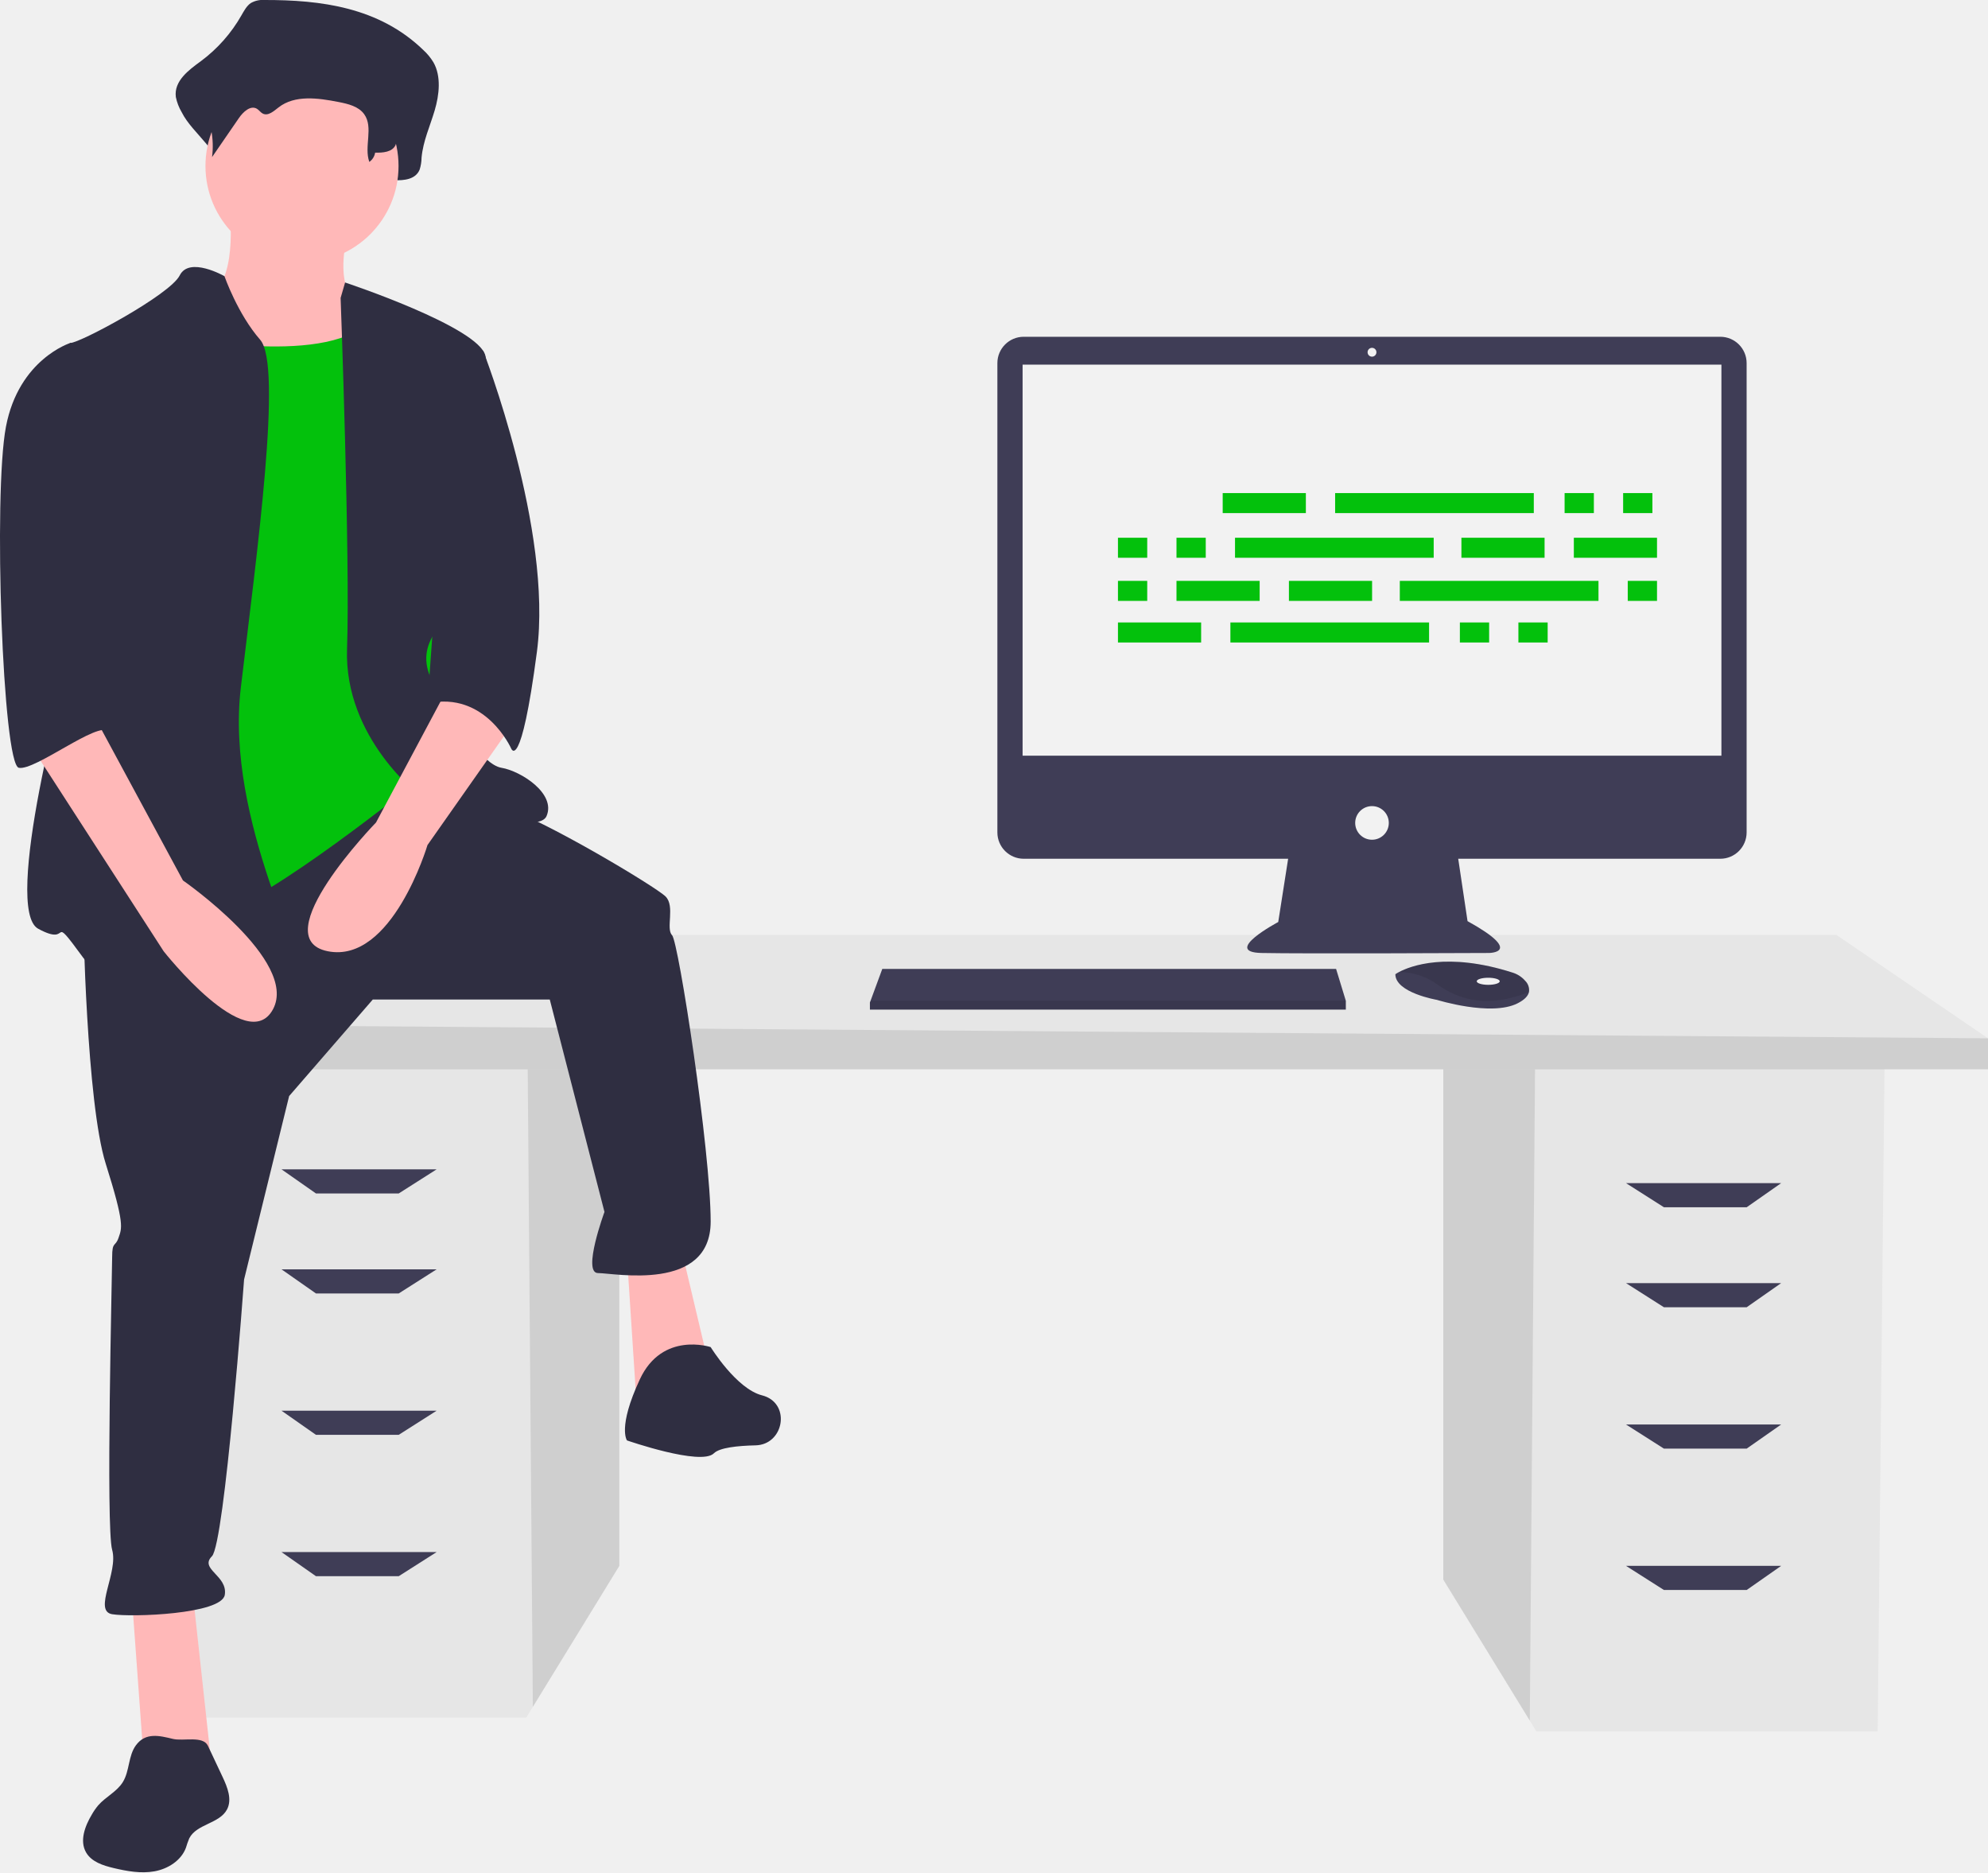
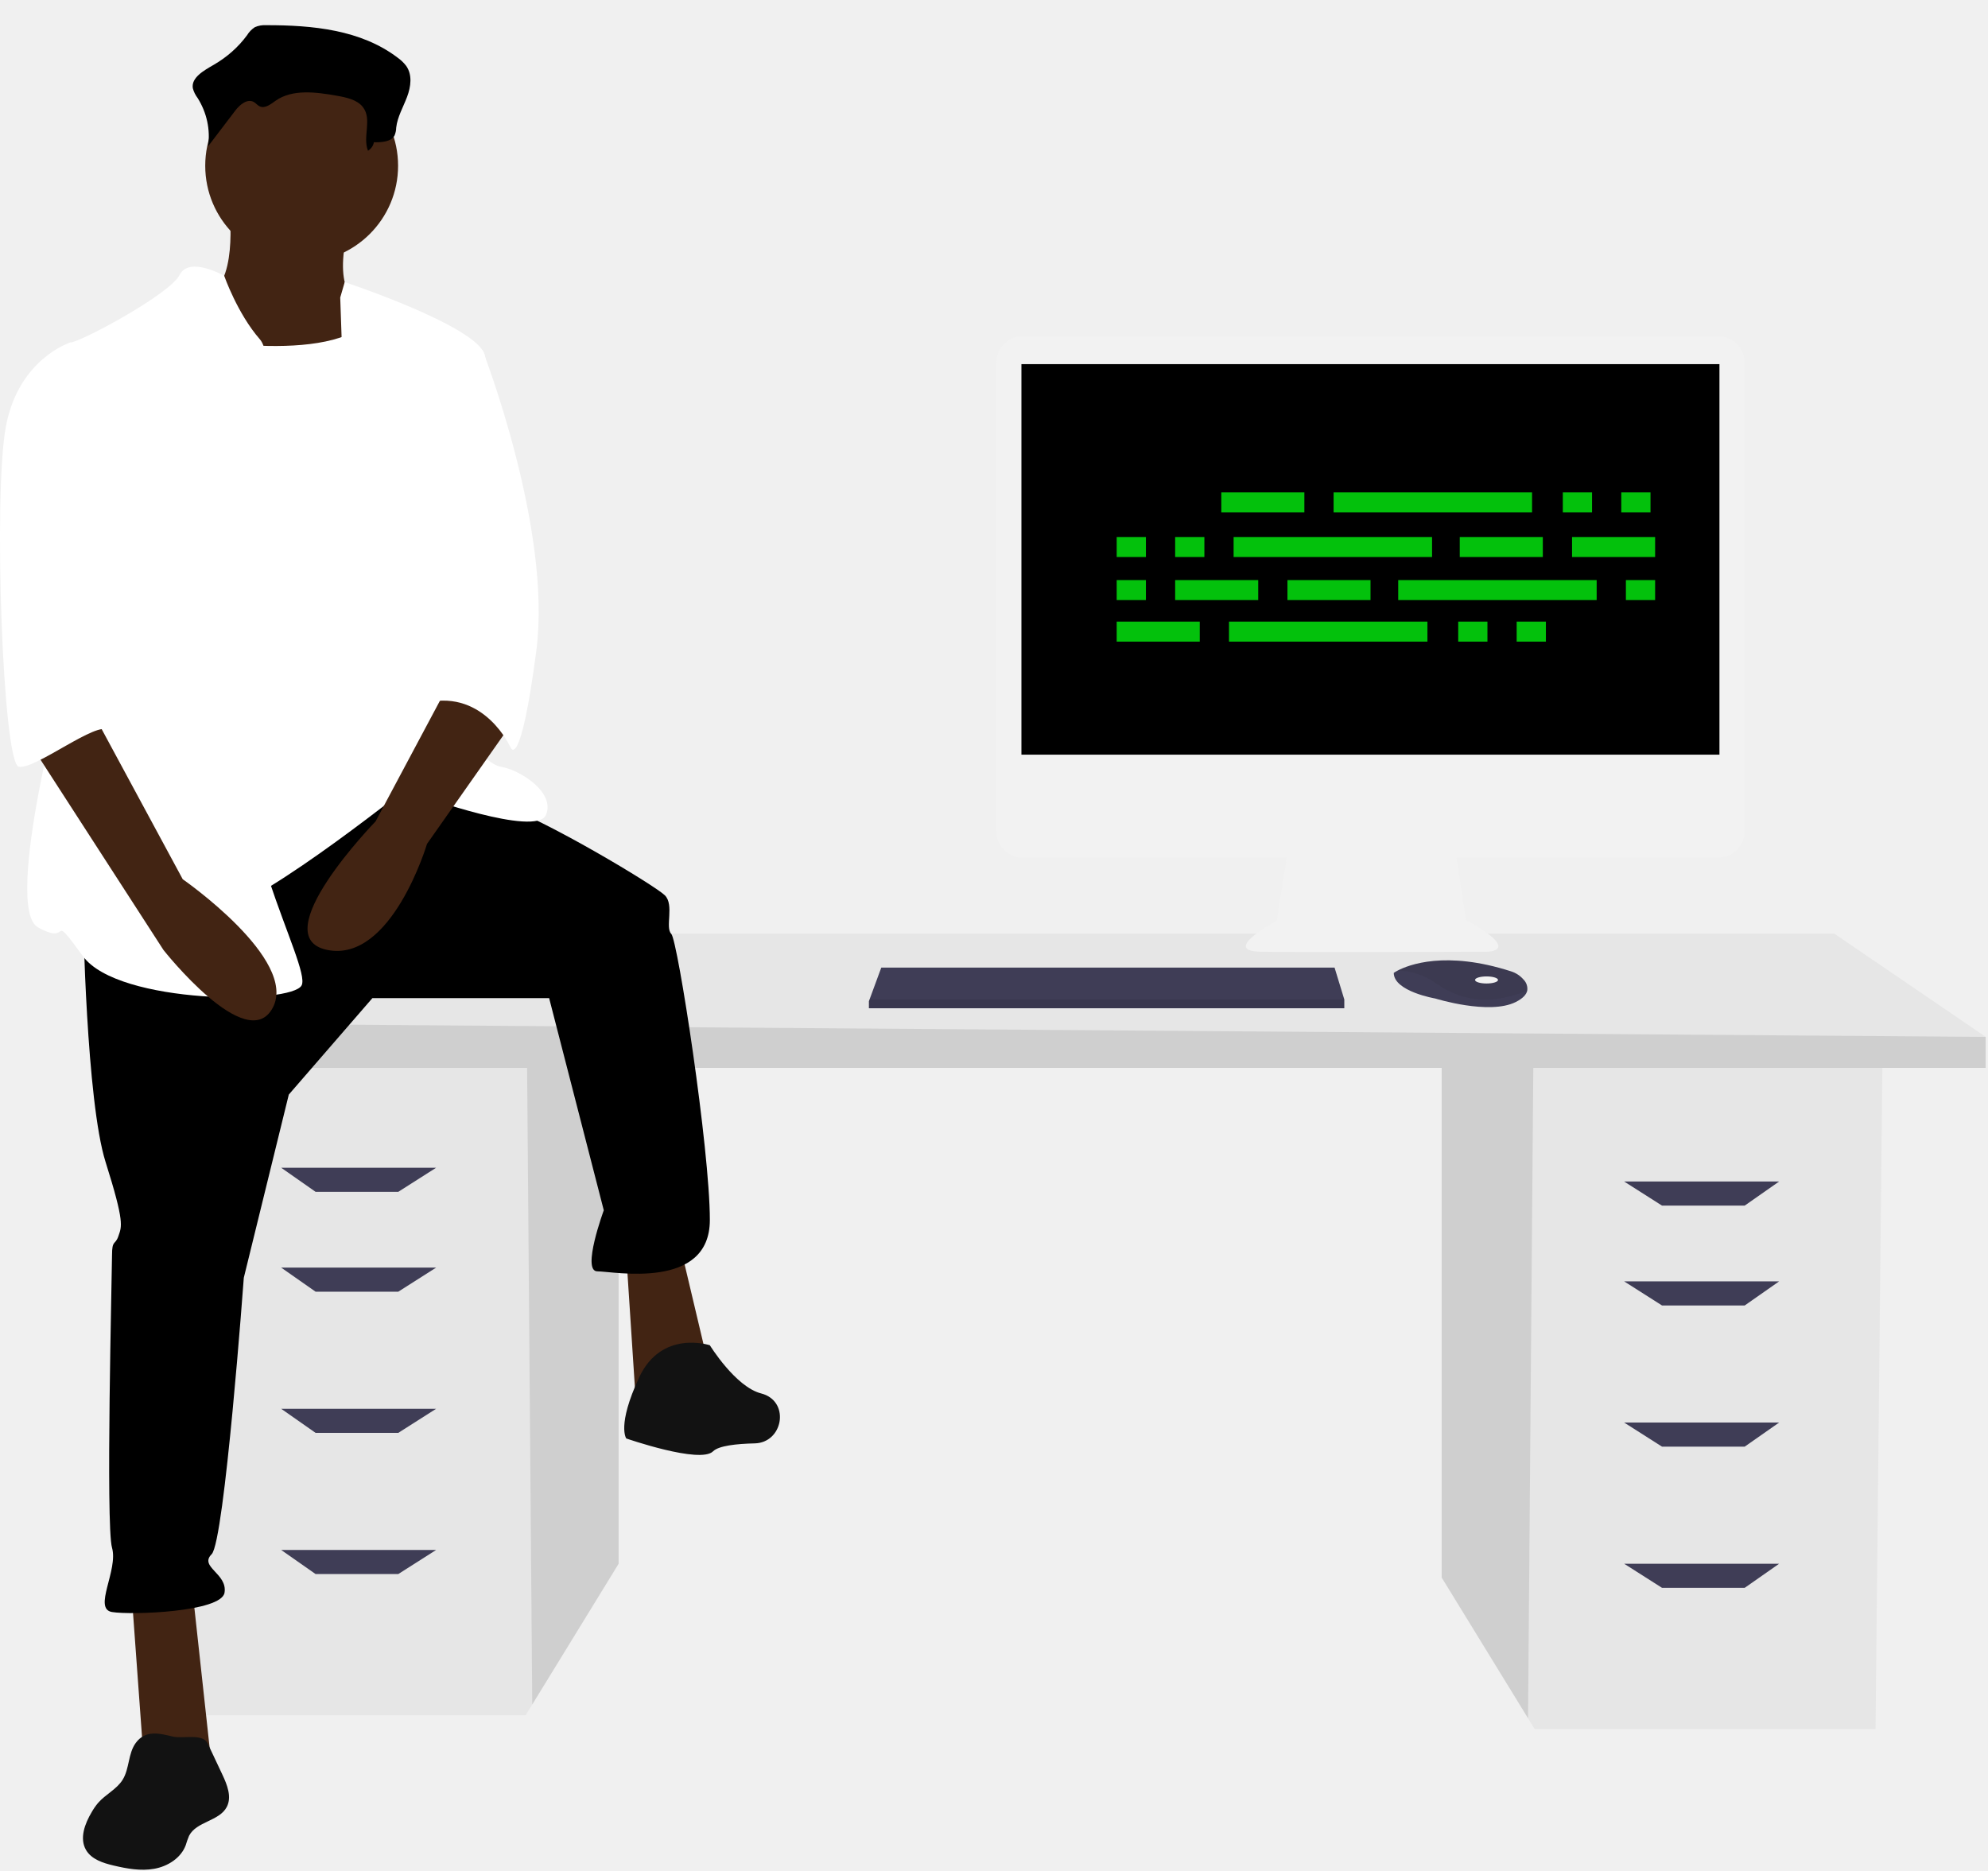
- <svg xmlns="http://www.w3.org/2000/svg" data-name="Layer 1" width="711.188" height="669.683" viewBox="0 0 711.188 669.683">
-   <polygon points="516.326 380.018 516.326 565.013 547.27 615.443 549.625 619.279 671.722 619.279 674.189 380.018 516.326 380.018" fill="#e6e6e6" />
-   <polygon points="516.326 380.018 516.326 565.013 547.27 615.443 549.169 380.018 516.326 380.018" opacity="0.1" />
-   <polygon points="221.566 375.084 221.566 560.08 190.622 610.51 188.267 614.345 66.17 614.345 63.703 375.084 221.566 375.084" fill="#e6e6e6" />
-   <polygon points="221.566 375.084 221.566 560.08 190.622 610.51 188.723 375.084 221.566 375.084" opacity="0.1" />
-   <polygon points="711.188 371.385 711.188 382.484 47.67 382.484 47.67 366.451 109.335 334.385 656.923 334.385 711.188 371.385" fill="#e6e6e6" />
-   <polygon points="711.188 371.385 711.188 382.484 47.67 382.484 47.67 366.451 711.188 371.385" opacity="0.1" />
-   <polygon points="142.635 426.883 113.035 426.883 100.702 418.25 156.201 418.25 142.635 426.883" fill="#3f3d56" />
-   <polygon points="142.635 462.649 113.035 462.649 100.702 454.016 156.201 454.016 142.635 462.649" fill="#3f3d56" />
-   <polygon points="142.635 513.215 113.035 513.215 100.702 504.581 156.201 504.581 142.635 513.215" fill="#3f3d56" />
-   <polygon points="142.635 563.78 113.035 563.78 100.702 555.147 156.201 555.147 142.635 563.78" fill="#3f3d56" />
-   <polygon points="595.257 431.816 624.857 431.816 637.19 423.183 581.691 423.183 595.257 431.816" fill="#3f3d56" />
-   <polygon points="595.257 467.582 624.857 467.582 637.19 458.949 581.691 458.949 595.257 467.582" fill="#3f3d56" />
-   <polygon points="595.257 518.148 624.857 518.148 637.19 509.515 581.691 509.515 595.257 518.148" fill="#3f3d56" />
-   <polygon points="595.257 568.713 624.857 568.713 637.19 560.08 581.691 560.08 595.257 568.713" fill="#3f3d56" />
-   <path d="M859.82,235.615H610.634a9.423,9.423,0,0,0-9.424,9.424V412.897a9.423,9.423,0,0,0,9.424,9.424h94.593l-3.544,22.626s-20.253,10.759-6.013,11.076,81.328,0,81.328,0,12.974,0-7.595-11.392l-3.334-22.31h93.75a9.423,9.423,0,0,0,9.424-9.424V245.039A9.423,9.423,0,0,0,859.82,235.615Z" transform="translate(-244.406 -115.1587)" fill="#3f3d56" />
-   <rect x="365.823" y="130.424" width="249.996" height="139.871" fill="#f2f2f2" />
-   <circle cx="490.821" cy="125.994" r="1.582" fill="#f2f2f2" />
-   <circle cx="490.821" cy="294.346" r="6.013" fill="#f2f2f2" />
-   <polygon points="481.452 357.952 481.452 361.117 311.202 361.117 311.202 358.585 311.436 357.952 315.632 346.56 477.971 346.56 481.452 357.952" fill="#3f3d56" />
-   <path d="M791.376,470.013c-.31,1.326-1.481,2.725-4.127,4.047-9.493,4.747-28.797-1.266-28.797-1.266s-14.873-2.532-14.873-9.177a11.866,11.866,0,0,1,1.304-.775c3.991-2.112,17.225-7.322,40.691.221a9.786,9.786,0,0,1,4.46,2.923A4.667,4.667,0,0,1,791.376,470.013Z" transform="translate(-244.406 -115.1587)" fill="#3f3d56" />
-   <path d="M791.376,470.013c-11.62,4.452-21.977,4.785-32.607-2.598a23.343,23.343,0,0,0-13.886-4.573c3.991-2.112,17.225-7.322,40.691.221a9.786,9.786,0,0,1,4.46,2.923A4.667,4.667,0,0,1,791.376,470.013Z" transform="translate(-244.406 -115.1587)" opacity="0.1" />
-   <ellipse cx="532.4" cy="350.99" rx="4.114" ry="1.266" fill="#f2f2f2" />
-   <polygon points="481.452 357.952 481.452 361.117 311.202 361.117 311.202 358.585 311.436 357.952 481.452 357.952" opacity="0.1" />
-   <path d="M339.068,115.159a8.554,8.554,0,0,0-4.961,1.108c-1.476,1.011-2.406,2.782-3.356,4.429a52.986,52.986,0,0,1-14.434,16.305c-4.289,3.142-9.742,7.06-9.008,12.853a17.372,17.372,0,0,0,2.091,5.426c3.957,7.987,14.754,14.159,13.692,23.273,3.931-6.581-1.327-9.835,2.604-16.416,1.872-3.134,5.124-6.672,7.951-4.704.946.659,1.568,1.841,2.553,2.419,2.351,1.38,4.853-1.258,6.934-3.126,7.177-6.443,17.383-4.755,26.314-2.747,4.216.948,8.847,2.191,11.34,6.221,3.277,5.298-3.113,11.02-4.728,17.01a3.264,3.264,0,0,0,3.503,4.062c2.68-.264,5.854-.481,6.013-1.657,3.372.12,7.503-.262,8.947-3.772a14.762,14.762,0,0,0,.693-4.293c.53-5.897,3.033-11.277,4.691-16.89s2.379-12.191-.419-17.167a19.864,19.864,0,0,0-3.666-4.456C379.94,117.67,359.063,115.136,339.068,115.159Z" transform="translate(-244.406 -115.1587)" fill="#2f2e41" />
-   <path d="M326.544,190.064s3.453,28.778-9.209,31.081,11.511,41.441,11.511,41.441l57.557,6.907-13.814-46.045s-9.209-3.453-3.453-26.476S326.544,190.064,326.544,190.064Z" transform="translate(-244.406 -115.1587)" fill="#ffb8b8" />
-   <polygon points="47.028 569.318 51.633 632.631 75.806 632.631 68.9 569.318 47.028 569.318" fill="#ffb8b8" />
-   <polygon points="224.303 449.6 227.756 502.552 254.233 491.041 243.872 447.298 224.303 449.6" fill="#ffb8b8" />
-   <path d="M274.167,442.738s1.151,66.766,8.058,88.637,5.756,23.023,4.605,26.476-2.302,1.151-2.302,6.907-2.302,96.695,0,104.753-6.907,21.872,0,23.023,39.139,0,40.29-6.907-9.209-9.209-4.605-13.814,11.511-98.998,11.511-98.998l16.116-65.615,29.93-34.534H441.082l19.569,75.975s-8.058,21.872-2.302,21.872,40.29,6.907,40.29-18.418S487.127,451.947,484.825,449.645s1.151-10.36-2.302-13.814-43.743-27.627-58.708-32.232S387.857,393.515,387.857,393.515Z" transform="translate(-244.406 -115.1587)" fill="#2f2e41" />
-   <path d="M498.639,596.991s-17.267-5.756-25.325,11.511-4.605,21.872-4.605,21.872,26.476,9.209,31.081,4.605c2.003-2.003,8.365-2.699,14.913-2.846,9.973-.224,12.626-14.333,3.207-17.619q-.421-.147-.853-.255C507.848,611.955,498.639,596.991,498.639,596.991Z" transform="translate(-244.406 -115.1587)" fill="#2f2e41" />
-   <circle cx="108.038" cy="59.365" r="34.534" fill="#ffb8b8" />
-   <path d="M307.55,235.534s56.406,11.511,70.219-6.907,19.569,51.801,19.569,51.801l6.907,73.673-10.36,40.29s-54.103,43.743-71.37,47.197-43.743,5.756-43.743,5.756,8.058-127.776,8.058-130.078S307.55,235.534,307.55,235.534Z" transform="translate(-244.406 -115.1587)" fill="#03c10c" />
-   <path d="M324.704,213.945s-12.55-7.189-16.003-.282S273.016,237.836,269.562,237.836s6.907,95.544,2.302,107.056S245.389,440.436,258.051,447.343s3.453-6.907,16.116,10.36,74.824,17.267,78.277,10.36-27.627-58.708-21.872-107.056,14.965-115.114,6.907-124.323S324.704,213.945,324.704,213.945Z" transform="translate(-244.406 -115.1587)" fill="#2f2e41" />
-   <path d="M366.258,221.72l1.603-5.518s47.895,15.878,50.198,26.238,1.151,82.882-6.907,88.637-19.569,14.965-11.511,28.778,17.267,28.778,24.174,29.93,19.569,9.209,16.116,17.267-44.894-6.907-44.894-6.907-27.627-20.72-26.476-52.952S366.258,221.72,366.258,221.72Z" transform="translate(-244.406 -115.1587)" fill="#2f2e41" />
-   <path d="M406.548,357.554l-27.627,51.801s-40.29,41.441-17.267,46.045,35.685-37.987,35.685-37.987l29.93-42.592Z" transform="translate(-244.406 -115.1587)" fill="#ffb8b8" />
-   <path d="M340.75,124.195a7.838,7.838,0,0,0-4.039.783,9.413,9.413,0,0,0-2.732,3.131,39.773,39.773,0,0,1-11.75,11.524c-3.491,2.221-7.93,4.99-7.333,9.084a11.359,11.359,0,0,0,1.702,3.835,30.163,30.163,0,0,1,3.665,18.801l9.6-13.954c1.524-2.215,4.171-4.715,6.472-3.324.77.466,1.276,1.301,2.078,1.71,1.914.975,3.95-.889,5.644-2.21,5.842-4.554,14.15-3.361,21.421-1.942,3.432.67,7.202,1.549,9.231,4.397,3.372,4.733-.149,11.572,1.819,17.04a5.023,5.023,0,0,0,2.079-3.317c2.745.085,6.107-.185,7.283-2.666a9.188,9.188,0,0,0,.564-3.034c.432-4.168,2.469-7.971,3.819-11.938s1.937-8.616-.341-12.133a14.681,14.681,0,0,0-2.984-3.149C374.022,125.97,357.027,124.178,340.75,124.195Z" transform="translate(-244.406 -115.1587)" fill="#2f2e41" />
-   <path d="M406.548,237.836l10.725,2.847s24.96,63.919,19.204,107.662-9.209,34.534-9.209,34.534-9.209-20.72-29.93-16.116Z" transform="translate(-244.406 -115.1587)" fill="#2f2e41" />
-   <path d="M293.029,739.422c-2.776,3.772-2.219,9.165-4.678,13.151-2.131,3.455-6.148,5.267-8.814,8.329a22.326,22.326,0,0,0-2.266,3.26c-2.473,4.143-4.483,9.452-2.048,13.616,1.959,3.35,6.078,4.66,9.855,5.552,4.774,1.128,9.734,2.031,14.564,1.169s9.549-3.819,11.271-8.412a32.5,32.5,0,0,1,1.205-3.401c2.617-5.153,10.827-5.209,13.506-10.33,1.875-3.584.151-7.916-1.571-11.576l-5.261-11.177c-1.746-3.709-8.824-1.576-12.513-2.465C301.465,735.978,296.491,734.701,293.029,739.422Z" transform="translate(-244.406 -115.1587)" fill="#2f2e41" />
-   <path d="M254.598,380.577l48.348,74.824s29.93,37.987,39.139,20.72-32.232-46.045-32.232-46.045L278.772,372.519Z" transform="translate(-244.406 -115.1587)" fill="#ffb8b8" />
-   <path d="M278.772,240.138,269.562,237.836s-18.418,5.756-23.023,29.93-1.151,120.869,4.605,122.02,28.427-16.837,32.056-13.023-7.882-15.756-4.429-26.116S278.772,240.138,278.772,240.138Z" transform="translate(-244.406 -115.1587)" fill="#2f2e41" />
-   <g id="f3c2397c-d780-4cc6-97d8-1503d8277a2c" data-name="Group 13">
-     <rect id="ad41612f-86f7-46b2-a964-3a5da7bcf3cf" data-name="Rectangle 55" x="437.407" y="176.363" width="29.752" height="7.163" fill="#03c10c" />
-     <rect id="b9a0b375-cc2a-4c59-8850-661af54e4f62" data-name="Rectangle 56" x="559.722" y="176.363" width="10.468" height="7.163" fill="#03c10c" />
-     <rect id="e174c2ab-9bc5-41ec-b37c-b06fbf8a9878" data-name="Rectangle 57" x="580.659" y="176.363" width="10.468" height="7.163" fill="#03c10c" />
-     <rect id="ba2479ac-4c7d-43b4-a028-73b1e20e4002" data-name="Rectangle 58" x="477.628" y="176.363" width="71.075" height="7.163" fill="#03c10c" />
-     <rect id="ac60ef86-00f2-480b-8171-28b6fdfc1958" data-name="Rectangle 59" x="399.941" y="222.644" width="29.752" height="7.163" fill="#03c10c" />
-     <rect id="b3d8298d-cd65-487a-8b19-4cee946356e7" data-name="Rectangle 60" x="522.256" y="222.644" width="10.468" height="7.163" fill="#03c10c" />
-     <rect id="ed27f15f-f0c4-4569-8330-a6688f8e356c" data-name="Rectangle 61" x="543.193" y="222.644" width="10.468" height="7.163" fill="#03c10c" />
-     <rect id="f685c005-adaf-4d60-acda-005b037d82a6" data-name="Rectangle 62" x="440.162" y="222.644" width="71.075" height="7.163" fill="#03c10c" />
-     <rect id="eca7c7fc-83f8-48ca-a588-6606db47af3f" data-name="Rectangle 63" x="522.807" y="192.341" width="29.752" height="7.163" fill="#03c10c" />
-     <rect id="a71b5b2f-f8b9-481d-a301-5e3357e5fe42" data-name="Rectangle 64" x="563.028" y="192.341" width="29.752" height="7.163" fill="#03c10c" />
-     <rect id="abb3a25a-f854-41fc-8391-e6ad9fbe2417" data-name="Rectangle 66" x="399.941" y="192.341" width="10.468" height="7.163" fill="#03c10c" />
-     <rect id="add2b425-b775-4eb5-9c25-8c4c14f957c9" data-name="Rectangle 67" x="420.878" y="192.341" width="10.468" height="7.163" fill="#03c10c" />
-     <rect id="b7159612-3b84-4b0b-a885-612eaab04c06" data-name="Rectangle 68" x="441.815" y="192.341" width="71.075" height="7.163" fill="#03c10c" />
-     <rect id="edfc7301-4de5-47dc-80e2-1ae2da982d6d" data-name="Rectangle 69" x="461.099" y="207.768" width="29.752" height="7.163" fill="#03c10c" />
-     <rect id="e1009f91-6275-4375-80fa-0d778e331fdc" data-name="Rectangle 70" x="420.878" y="207.768" width="29.752" height="7.163" fill="#03c10c" />
-     <rect id="a060fb9f-1f1a-4862-9a69-16dd49199e18" data-name="Rectangle 71" x="399.941" y="207.768" width="10.468" height="7.163" fill="#03c10c" />
-     <rect id="b6754d5f-104f-449c-b9a9-cf9ac82bf5fe" data-name="Rectangle 73" x="582.312" y="207.768" width="10.468" height="7.163" fill="#03c10c" />
-     <rect id="e6ed1ccd-2cfd-450f-a339-07df3a1ee6bb" data-name="Rectangle 74" x="500.768" y="207.768" width="71.075" height="7.163" fill="#03c10c" />
+ <svg xmlns="http://www.w3.org/2000/svg" width="712" height="670" viewBox="0 0 712 670" fill="none">
+   <g clip-path="url(#clip0_1_2)">
+     <path d="M516.326 380.018V565.013L547.27 615.443L549.625 619.279H671.722L674.189 380.018H516.326Z" fill="#E6E6E6" />
+     <path opacity="0.1" d="M516.326 380.018V565.013L547.27 615.443L549.169 380.018H516.326Z" fill="black" />
+     <path d="M221.566 375.084V560.08L190.622 610.51L188.267 614.345H66.17L63.703 375.084H221.566Z" fill="#E6E6E6" />
+     <path opacity="0.1" d="M221.566 375.084V560.08L190.622 610.51L188.723 375.084H221.566Z" fill="black" />
+     <path d="M711.188 371.385V382.484H47.67V366.451L109.335 334.385H656.923L711.188 371.385Z" fill="#E6E6E6" />
+     <path opacity="0.1" d="M711.188 371.385V382.484H47.67V366.451L711.188 371.385Z" fill="black" />
+     <path d="M142.635 426.883H113.035L100.702 418.25H156.201L142.635 426.883Z" fill="#3F3D56" />
+     <path d="M142.635 462.649H113.035L100.702 454.016H156.201L142.635 462.649Z" fill="#3F3D56" />
+     <path d="M142.635 513.215H113.035L100.702 504.581H156.201L142.635 513.215Z" fill="#3F3D56" />
+     <path d="M142.635 563.78H113.035L100.702 555.147H156.201L142.635 563.78Z" fill="#3F3D56" />
+     <path d="M595.257 431.816H624.857L637.19 423.183H581.691L595.257 431.816Z" fill="#3F3D56" />
+     <path d="M595.257 467.582H624.857L637.19 458.949H581.691L595.257 467.582Z" fill="#3F3D56" />
+     <path d="M595.257 518.148H624.857L637.19 509.515H581.691L595.257 518.148Z" fill="#3F3D56" />
+     <path d="M595.257 568.713H624.857L637.19 560.08H581.691L595.257 568.713Z" fill="#3F3D56" />
+     <path d="M615.414 120.456H366.228C364.991 120.456 363.765 120.7 362.622 121.173C361.478 121.647 360.439 122.341 359.564 123.216C358.689 124.091 357.995 125.13 357.522 126.274C357.048 127.417 356.804 128.643 356.805 129.88V297.738C356.804 298.975 357.048 300.201 357.522 301.344C357.995 302.488 358.689 303.527 359.564 304.402C360.439 305.277 361.478 305.971 362.622 306.445C363.765 306.918 364.991 307.162 366.228 307.162H460.821L457.277 329.788C457.277 329.788 437.025 340.547 451.265 340.864C465.505 341.18 532.593 340.864 532.593 340.864C532.593 340.864 545.567 340.864 524.998 329.472L521.664 307.162H615.414C616.651 307.162 617.877 306.918 619.02 306.445C620.164 305.971 621.203 305.277 622.078 304.402C622.953 303.527 623.647 302.488 624.121 301.344C624.594 300.201 624.838 298.975 624.838 297.738V129.88C624.838 128.643 624.594 127.417 624.121 126.274C623.647 125.13 622.953 124.091 622.078 123.216C621.203 122.341 620.164 121.647 619.02 121.173C617.877 120.7 616.651 120.456 615.414 120.456V120.456Z" fill="#F2F2F2" />
+     <path d="M615.819 130.424H365.823V270.295H615.819V130.424Z" fill="black" />
+     <path d="M490.821 127.576C491.695 127.576 492.403 126.868 492.403 125.994C492.403 125.12 491.695 124.412 490.821 124.412C489.947 124.412 489.239 125.12 489.239 125.994C489.239 126.868 489.947 127.576 490.821 127.576Z" fill="#F2F2F2" />
+     <path d="M490.821 300.358C494.142 300.358 496.834 297.666 496.834 294.346C496.834 291.025 494.142 288.333 490.821 288.333C487.5 288.333 484.809 291.025 484.809 294.346C484.809 297.666 487.5 300.358 490.821 300.358Z" fill="#F2F2F2" />
+     <path d="M481.452 357.952V361.117H311.202V358.585L311.436 357.952L315.632 346.56H477.971L481.452 357.952Z" fill="#3F3D56" />
+     <path d="M546.97 354.854C546.659 356.18 545.489 357.579 542.843 358.901C533.35 363.648 514.046 357.636 514.046 357.636C514.046 357.636 499.173 355.104 499.173 348.459C499.59 348.173 500.026 347.914 500.477 347.683C504.468 345.572 517.702 340.361 541.167 347.904C542.896 348.447 544.44 349.458 545.628 350.827C546.154 351.344 546.55 351.979 546.783 352.679C547.016 353.379 547.08 354.124 546.97 354.854Z" fill="#3F3D56" />
+     <path opacity="0.1" d="M546.97 354.854C535.35 359.306 524.992 359.639 514.363 352.256C510.343 349.284 505.476 347.681 500.477 347.683C504.468 345.572 517.702 340.361 541.167 347.904C542.896 348.447 544.44 349.458 545.628 350.827C546.154 351.344 546.55 351.979 546.783 352.679C547.016 353.379 547.08 354.124 546.97 354.854Z" fill="black" fill-opacity="0.56" />
+     <path d="M532.4 352.256C534.672 352.256 536.514 351.689 536.514 350.99C536.514 350.291 534.672 349.724 532.4 349.724C530.128 349.724 528.286 350.291 528.286 350.99C528.286 351.689 530.128 352.256 532.4 352.256Z" fill="#F2F2F2" />
+     <path opacity="0.1" d="M481.452 357.952V361.117H311.202V358.585L311.436 357.952H481.452Z" fill="black" />
+     <path d="M82.138 74.905C82.138 74.905 85.591 103.684 72.929 105.986C60.266 108.288 84.44 147.427 84.44 147.427L141.997 154.334L128.183 108.288C128.183 108.288 118.974 104.835 124.73 81.812C130.485 58.789 82.138 74.905 82.138 74.905Z" fill="#422413" />
+     <path d="M47.028 569.318L51.633 632.631H75.806L68.9 569.318H47.028Z" fill="#422413" />
+     <path d="M224.303 449.6L227.756 502.552L254.233 491.041L243.872 447.298L224.303 449.6Z" fill="#422413" />
+     <path d="M29.761 327.58C29.761 327.58 30.912 394.345 37.819 416.217C44.726 438.089 43.575 439.24 42.424 442.693C41.272 446.147 40.121 443.844 40.121 449.6C40.121 455.356 37.819 546.295 40.121 554.353C42.423 562.411 33.215 576.225 40.121 577.376C47.028 578.527 79.26 577.376 80.411 570.469C81.562 563.563 71.202 561.26 75.806 556.656C80.411 552.051 87.318 457.658 87.318 457.658L103.434 392.043L133.363 357.509H196.676L216.245 433.484C216.245 433.484 208.187 455.356 213.943 455.356C219.699 455.356 254.233 462.263 254.233 436.938C254.233 411.613 242.721 336.789 240.419 334.486C238.117 332.184 241.57 324.126 238.117 320.673C234.663 317.219 194.374 293.046 179.409 288.441C164.444 283.836 143.451 278.356 143.451 278.356L29.761 327.58Z" fill="black" />
+     <path d="M254.233 481.832C254.233 481.832 236.966 476.076 228.908 493.343C220.85 510.61 224.303 515.215 224.303 515.215C224.303 515.215 250.779 524.424 255.384 519.819C257.387 517.816 263.748 517.12 270.296 516.973C280.269 516.749 282.923 502.64 273.504 499.354C273.223 499.256 272.939 499.171 272.651 499.099C263.442 496.797 254.233 481.832 254.233 481.832Z" fill="#121212" />
+     <path d="M108.038 93.899C127.111 93.899 142.572 78.438 142.572 59.365C142.572 40.292 127.111 24.831 108.038 24.831C88.966 24.831 73.504 40.292 73.504 59.365C73.504 78.438 88.966 93.899 108.038 93.899Z" fill="#422413" />
+     <path d="M63.144 120.375C63.144 120.375 119.55 131.886 133.363 113.468C147.177 95.05 152.933 165.269 152.933 165.269L159.839 238.942L149.479 279.232C149.479 279.232 95.376 322.975 78.109 326.428C60.842 329.882 34.365 332.184 34.365 332.184C34.365 332.184 42.424 204.408 42.424 202.106C42.424 199.803 63.144 120.375 63.144 120.375Z" fill="white" />
+     <path d="M80.298 98.786C80.298 98.786 67.749 91.597 64.295 98.504C60.842 105.41 28.61 122.677 25.157 122.677C21.703 122.677 32.063 218.222 27.459 229.733C22.854 241.244 0.983 325.277 13.645 332.184C26.308 339.091 17.099 325.277 29.761 342.544C42.423 359.811 104.585 359.811 108.038 352.905C111.492 345.998 80.411 294.197 86.167 245.849C91.922 197.501 101.131 130.735 93.073 121.526C85.016 112.317 80.298 98.786 80.298 98.786Z" fill="white" />
+     <path d="M121.852 106.561L123.455 101.043C123.455 101.043 171.351 116.922 173.653 127.282C175.955 137.642 174.804 210.164 166.746 215.919C158.688 221.675 147.177 230.884 155.235 244.698C163.293 258.511 172.502 273.476 179.409 274.627C186.316 275.778 198.978 283.836 195.525 291.894C192.071 299.952 150.63 284.988 150.63 284.988C150.63 284.988 123.003 264.267 124.154 232.035C125.305 199.803 121.852 106.561 121.852 106.561Z" fill="white" />
+     <path d="M162.142 242.396L134.514 294.197C134.514 294.197 94.225 335.638 117.247 340.242C140.27 344.847 152.933 302.255 152.933 302.255L182.862 259.663L162.142 242.396Z" fill="#422413" />
+     <path d="M95.374 9.02C93.957 8.925 92.537 9.174 91.262 9.741C90.109 10.502 89.159 11.486 88.481 12.622C85.356 16.872 81.281 20.485 76.52 23.228C72.966 25.272 68.447 27.82 69.055 31.588C69.385 32.852 69.973 34.048 70.788 35.117C74.078 40.365 75.388 46.439 74.519 52.42L84.292 39.578C85.843 37.539 88.538 35.238 90.88 36.518C91.664 36.947 92.179 37.716 92.996 38.092C94.944 38.989 97.017 37.274 98.742 36.058C104.689 31.867 113.146 32.965 120.547 34.271C124.041 34.888 127.879 35.696 129.944 38.318C133.376 42.674 129.792 48.968 131.796 54C132.356 53.645 132.833 53.192 133.196 52.668C133.56 52.143 133.803 51.558 133.912 50.947C136.705 51.025 140.129 50.777 141.326 48.493C141.69 47.598 141.884 46.654 141.9 45.701C142.339 41.865 144.413 38.365 145.787 34.714C147.161 31.063 147.759 26.784 145.44 23.547C144.592 22.451 143.568 21.474 142.402 20.649C129.244 10.653 111.943 9.005 95.374 9.02Z" fill="black" />
+     <path d="M162.142 122.677L172.867 125.524C172.867 125.524 197.827 189.443 192.071 233.186C186.316 276.93 182.862 267.721 182.862 267.721C182.862 267.721 173.653 247 152.933 251.605L162.142 122.677Z" fill="white" />
+     <path d="M48.623 624.263C45.847 628.036 46.404 633.428 43.945 637.414C41.813 640.869 37.796 642.681 35.13 645.743C34.279 646.76 33.521 647.851 32.864 649.003C30.391 653.145 28.381 658.454 30.817 662.619C32.776 665.969 36.894 667.279 40.672 668.171C45.446 669.299 50.406 670.202 55.235 669.34C60.064 668.478 64.784 665.521 66.506 660.927C66.844 659.772 67.246 658.637 67.711 657.527C70.328 652.374 78.538 652.318 81.217 647.197C83.092 643.613 81.368 639.28 79.646 635.621L74.385 624.444C72.639 620.735 65.561 622.868 61.871 621.979C57.059 620.82 52.085 619.543 48.623 624.263Z" fill="#121212" />
+     <path d="M10.192 265.418L58.539 340.242C58.539 340.242 88.469 378.23 97.678 360.963C106.887 343.696 65.446 314.917 65.446 314.917L34.365 257.36L10.192 265.418Z" fill="#422413" />
+     <path d="M34.365 124.98L25.156 122.677C25.156 122.677 6.738 128.433 2.134 152.607C-2.471 176.781 0.983 273.476 6.738 274.627C12.494 275.778 35.166 257.791 38.794 261.604C42.423 265.418 30.912 245.849 34.365 235.489C37.819 225.128 34.365 124.98 34.365 124.98Z" fill="white" />
+     <path d="M467.159 176.363H437.407V183.525H467.159V176.363Z" fill="#03C10C" />
+     <path d="M570.191 176.363H559.722V183.525H570.191V176.363Z" fill="#03C10C" />
+     <path d="M591.127 176.363H580.659V183.525H591.127V176.363Z" fill="#03C10C" />
+     <path d="M548.703 176.363H477.628V183.525H548.703V176.363Z" fill="#03C10C" />
+     <path d="M429.693 222.644H399.941V229.807H429.693V222.644Z" fill="#03C10C" />
+     <path d="M532.725 222.644H522.256V229.807H532.725V222.644Z" fill="#03C10C" />
+     <path d="M553.661 222.644H543.193V229.807H553.661V222.644Z" fill="#03C10C" />
+     <path d="M511.237 222.644H440.162V229.807H511.237V222.644Z" fill="#03C10C" />
+     <path d="M552.56 192.341H522.807V199.503H552.56V192.341Z" fill="#03C10C" />
+     <path d="M592.78 192.341H563.028V199.503H592.78V192.341Z" fill="#03C10C" />
+     <path d="M410.409 192.341H399.941V199.503H410.409V192.341Z" fill="#03C10C" />
+     <path d="M431.346 192.341H420.878V199.503H431.346V192.341Z" fill="#03C10C" />
+     <path d="M512.89 192.341H441.815V199.503H512.89V192.341Z" fill="#03C10C" />
+     <path d="M490.851 207.768H461.099V214.931H490.851V207.768Z" fill="#03C10C" />
+     <path d="M450.63 207.768H420.878V214.931H450.63V207.768Z" fill="#03C10C" />
+     <path d="M410.409 207.768H399.941V214.931H410.409V207.768Z" fill="#03C10C" />
+     <path d="M592.78 207.768H582.312V214.931H592.78V207.768Z" fill="#03C10C" />
+     <path d="M571.843 207.768H500.768V214.931H571.843V207.768Z" fill="#03C10C" />
  </g>
+   <defs>
+     <clipPath id="clip0_1_2">
+       <rect width="711.188" height="669.683" fill="white" />
+     </clipPath>
+   </defs>
</svg>
